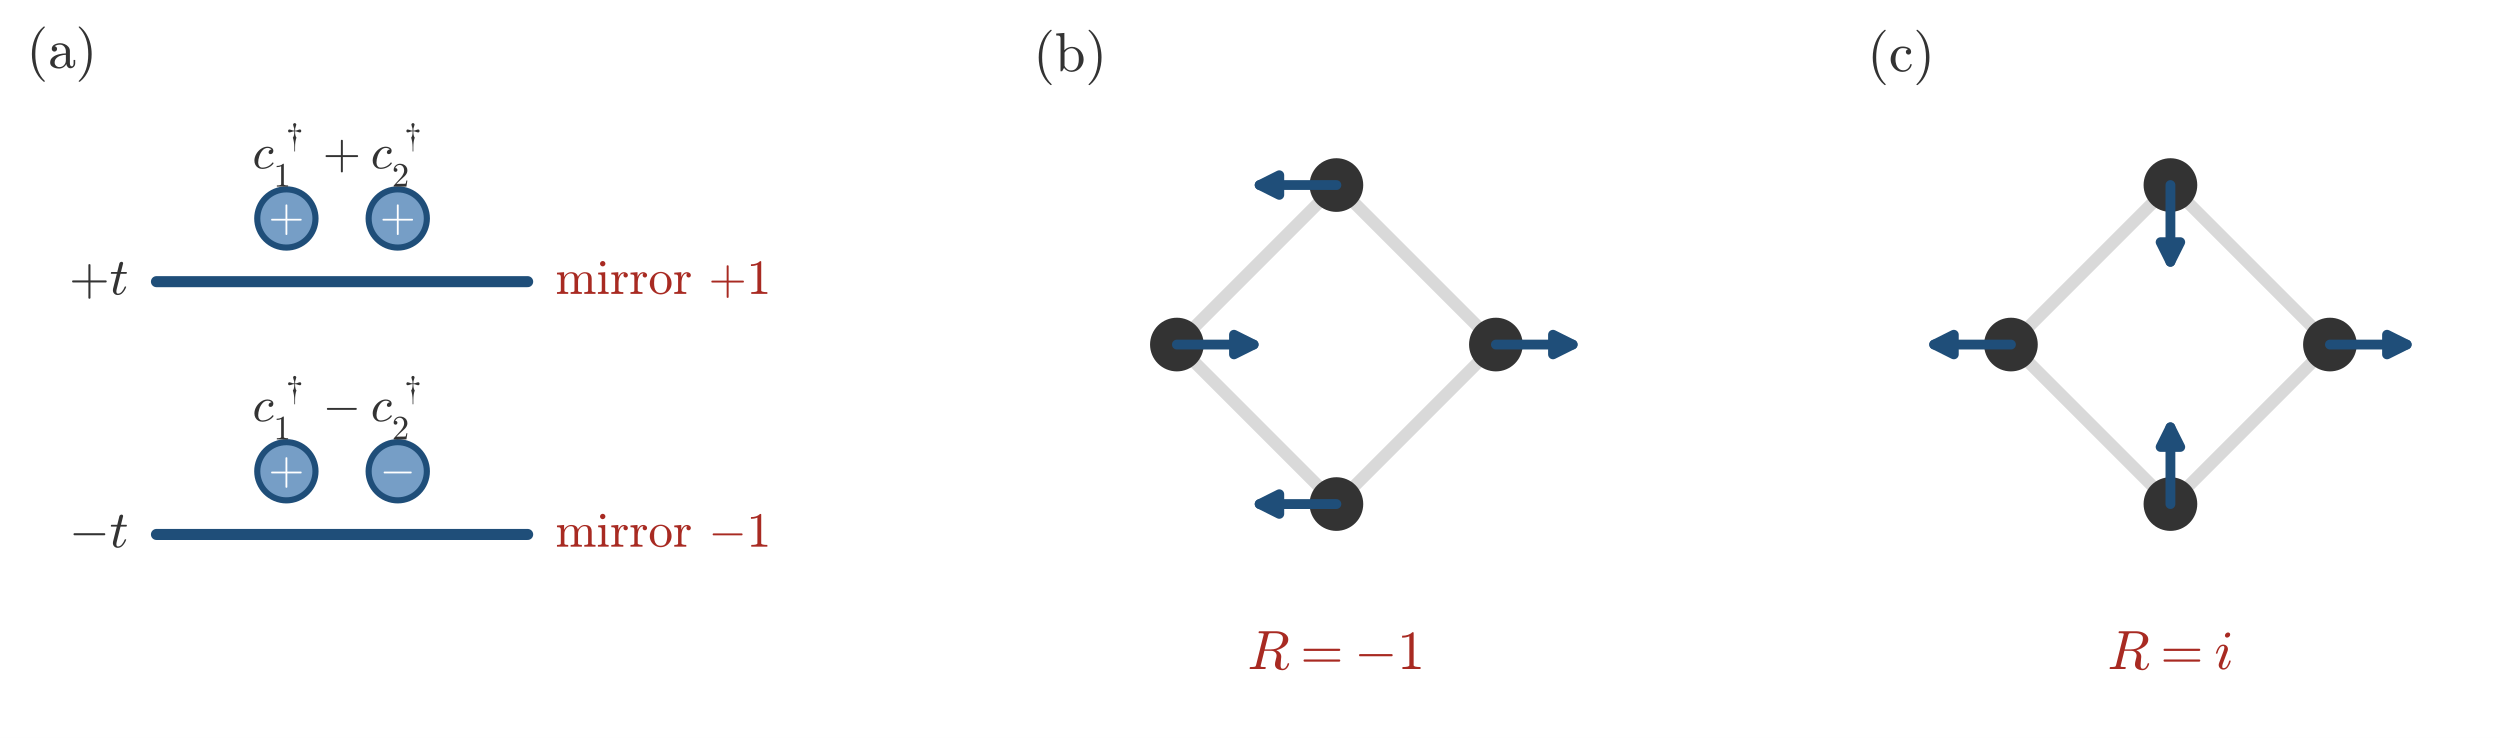
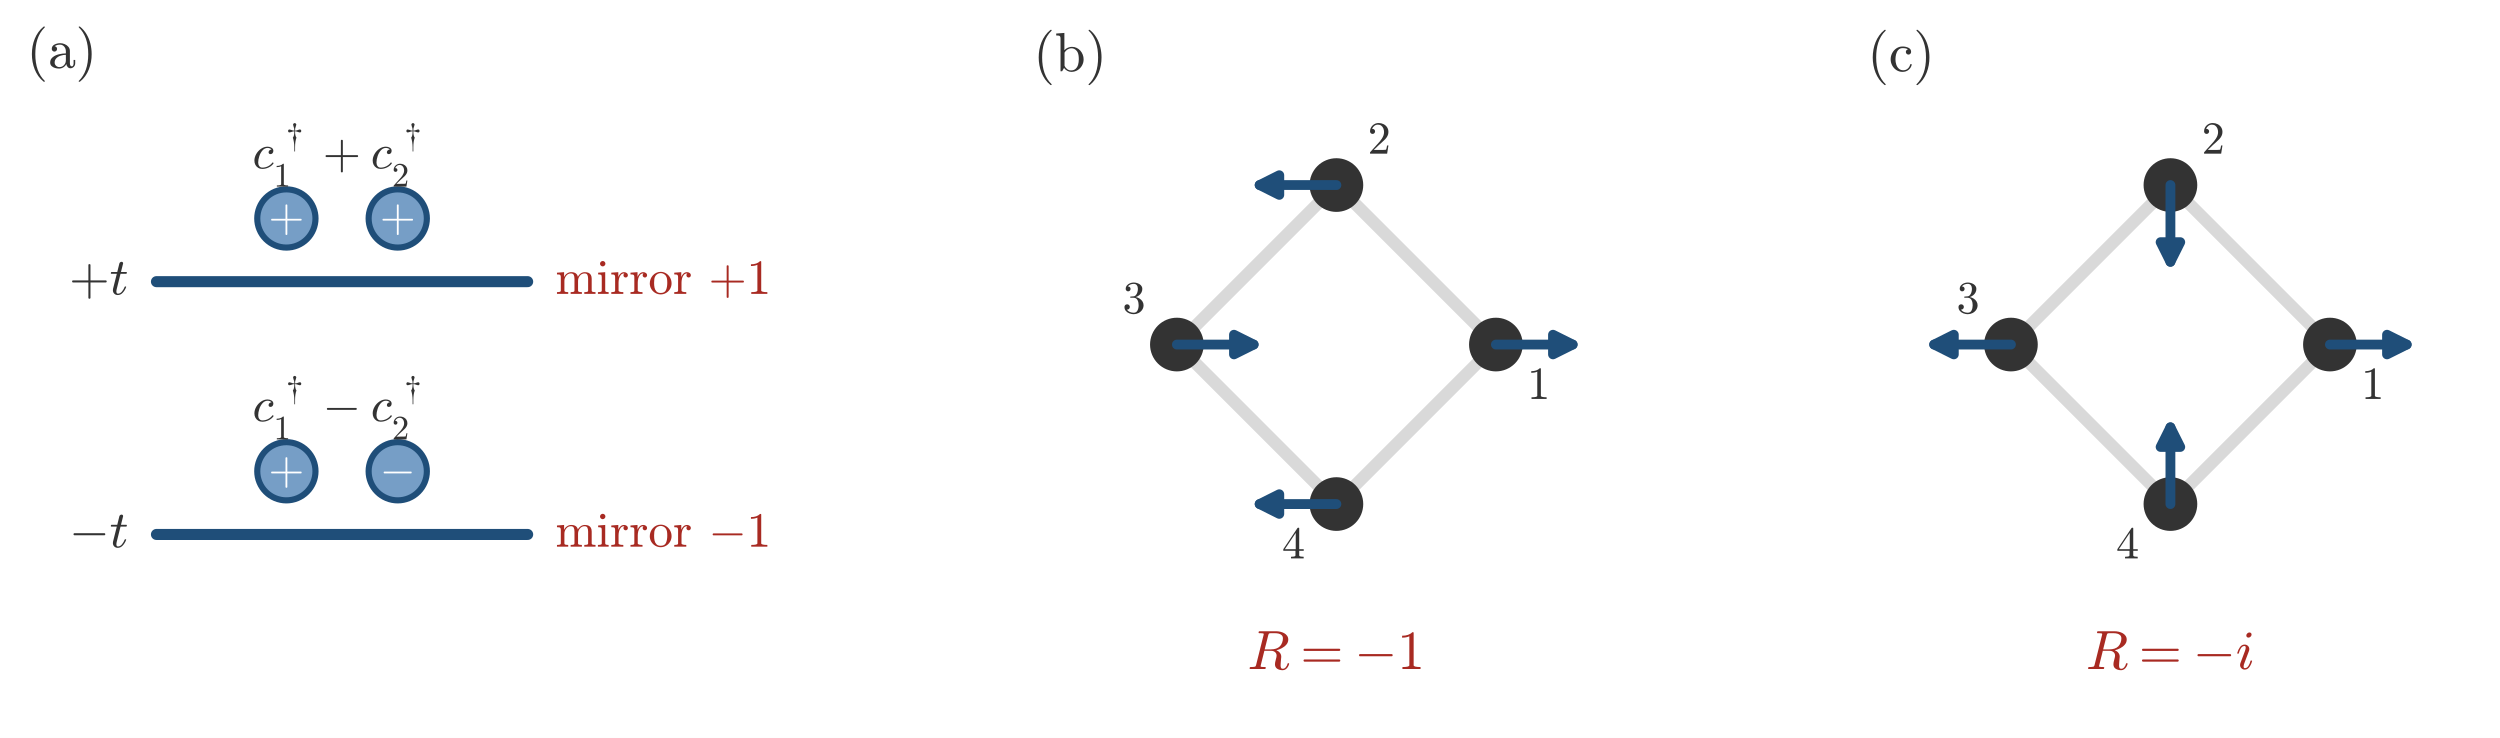
<svg xmlns="http://www.w3.org/2000/svg" xmlns:xlink="http://www.w3.org/1999/xlink" width="407.27pt" height="120.215pt" viewBox="0 0 407.27 120.215" version="1.1">
  <defs>
    <style type="text/css">*{stroke-linejoin: round; stroke-linecap: butt}</style>
  </defs>
  <g id="figure_1">
    <g id="patch_1">
      <path d="M 0 120.215  L 407.27 120.215  L 407.27 0  L 0 0  z " style="fill: #ffffff" />
    </g>
    <g id="axes_1">
      <g id="line2d_1">
        <path d="M 25.486 45.884  L 85.961 45.884  " clip-path="url(#pf03949cdcb)" style="fill: none; stroke: #1f4e79; stroke-width: 1.8; stroke-linecap: round" />
      </g>
      <g id="line2d_2">
        <path d="M 25.486 87.067  L 85.961 87.067  " clip-path="url(#pf03949cdcb)" style="fill: none; stroke: #1f4e79; stroke-width: 1.8; stroke-linecap: round" />
      </g>
      <g id="PathCollection_1">
        <defs>
          <path id="mb1631bc390" d="M 0 4.743  C 1.258 4.743 2.465 4.244 3.354 3.354  C 4.244 2.465 4.743 1.258 4.743 0  C 4.743 -1.258 4.244 -2.465 3.354 -3.354  C 2.465 -4.244 1.258 -4.743 0 -4.743  C -1.258 -4.743 -2.465 -4.244 -3.354 -3.354  C -4.244 -2.465 -4.743 -1.258 -4.743 0  C -4.743 1.258 -4.244 2.465 -3.354 3.354  C -2.465 4.244 -1.258 4.743 0 4.743  z " style="stroke: #1f4e79" />
        </defs>
        <g clip-path="url(#pf03949cdcb)">
          <use xlink:href="#mb1631bc390" x="46.652" y="35.589" style="fill: #769ec6; stroke: #1f4e79" />
        </g>
      </g>
      <g id="PathCollection_2">
        <g clip-path="url(#pf03949cdcb)">
          <use xlink:href="#mb1631bc390" x="64.795" y="35.589" style="fill: #769ec6; stroke: #1f4e79" />
        </g>
      </g>
      <g id="text_1">
        <g style="fill: #333333" transform="translate(41.12357 27.49303) scale(0.08 -0.08)">
          <defs>
            <path id="Cmmi10-7f" d="M 750 763  Q 750 484 892 290  Q 1034 97 1300 97  Q 1681 97 2032 272  Q 2384 447 2606 756  Q 2625 775 2656 775  Q 2688 775 2720 739  Q 2753 703 2753 672  Q 2753 647 2741 634  Q 2506 306 2109 117  Q 1713 -72 1288 -72  Q 981 -72 747 73  Q 513 219 384 462  Q 256 706 256 1013  Q 256 1444 497 1869  Q 738 2294 1138 2561  Q 1538 2828 1978 2828  Q 2266 2828 2495 2689  Q 2725 2550 2725 2278  Q 2725 2103 2623 1979  Q 2522 1856 2350 1856  Q 2247 1856 2176 1920  Q 2106 1984 2106 2088  Q 2106 2238 2215 2344  Q 2325 2450 2472 2450  L 2484 2450  Q 2409 2559 2267 2611  Q 2125 2663 1972 2663  Q 1597 2663 1315 2342  Q 1034 2022 892 1576  Q 750 1131 750 763  z " transform="scale(0.015625)" />
            <path id="STIXGeneral-Regular-329" d="M 1536 -954  L 1536 -166  Q 1536 282 1459 790  Q 1382 1299 1267 1619  Q 1536 1894 1536 2803  Q 1242 2778 954 2662  Q 749 2586 659 2586  Q 378 2586 378 2861  Q 378 2982 448 3062  Q 518 3142 627 3142  Q 730 3142 941 3059  Q 1280 2925 1536 2918  Q 1536 3181 1507 3337  Q 1478 3494 1382 3738  Q 1306 3930 1306 4038  Q 1306 4147 1398 4236  Q 1491 4326 1606 4326  Q 1722 4326 1814 4236  Q 1907 4147 1907 4038  Q 1907 3942 1824 3738  Q 1728 3501 1702 3344  Q 1677 3187 1677 2918  Q 1933 2925 2266 3059  Q 2470 3142 2586 3142  Q 2688 3142 2758 3062  Q 2829 2982 2829 2860  Q 2829 2739 2761 2662  Q 2694 2586 2592 2586  Q 2458 2586 2253 2662  Q 1952 2778 1677 2803  Q 1677 1901 1939 1619  Q 1677 941 1677 -166  L 1677 -954  L 1536 -954  z " transform="scale(0.015625)" />
            <path id="Cmr10-64" d="M 594 0  L 594 225  Q 1394 225 1394 428  L 1394 3788  Q 1063 3628 556 3628  L 556 3853  Q 1341 3853 1741 4263  L 1831 4263  Q 1853 4263 1873 4245  Q 1894 4228 1894 4206  L 1894 428  Q 1894 225 2694 225  L 2694 0  L 594 0  z " transform="scale(0.015625)" />
            <path id="Cmr10-4c" d="M 481 1472  Q 428 1472 393 1512  Q 359 1553 359 1600  Q 359 1647 393 1687  Q 428 1728 481 1728  L 2363 1728  L 2363 3616  Q 2363 3666 2400 3698  Q 2438 3731 2491 3731  Q 2538 3731 2578 3698  Q 2619 3666 2619 3616  L 2619 1728  L 4500 1728  Q 4547 1728 4581 1687  Q 4616 1647 4616 1600  Q 4616 1553 4581 1512  Q 4547 1472 4500 1472  L 2619 1472  L 2619 -416  Q 2619 -466 2578 -498  Q 2538 -531 2491 -531  Q 2438 -531 2400 -498  Q 2363 -466 2363 -416  L 2363 1472  L 481 1472  z " transform="scale(0.015625)" />
            <path id="Cmr10-31" d="M 319 0  L 319 172  Q 319 188 331 206  L 1325 1306  Q 1550 1550 1690 1715  Q 1831 1881 1968 2097  Q 2106 2313 2186 2536  Q 2266 2759 2266 3009  Q 2266 3272 2169 3511  Q 2072 3750 1880 3894  Q 1688 4038 1416 4038  Q 1138 4038 916 3870  Q 694 3703 603 3438  Q 628 3444 672 3444  Q 816 3444 917 3347  Q 1019 3250 1019 3097  Q 1019 2950 917 2848  Q 816 2747 672 2747  Q 522 2747 420 2851  Q 319 2956 319 3097  Q 319 3338 409 3548  Q 500 3759 670 3923  Q 841 4088 1055 4175  Q 1269 4263 1509 4263  Q 1875 4263 2190 4108  Q 2506 3953 2690 3670  Q 2875 3388 2875 3009  Q 2875 2731 2753 2481  Q 2631 2231 2440 2026  Q 2250 1822 1953 1562  Q 1656 1303 1563 1216  L 838 519  L 1453 519  Q 1906 519 2211 526  Q 2516 534 2534 550  Q 2609 631 2688 1141  L 2875 1141  L 2694 0  L 319 0  z " transform="scale(0.015625)" />
          </defs>
          <use xlink:href="#Cmmi10-7f" transform="translate(0 0.805573)" />
          <use xlink:href="#STIXGeneral-Regular-329" transform="translate(68.47311 45.68438) scale(0.7)" />
          <use xlink:href="#Cmr10-64" transform="translate(43.21289 -36.37656) scale(0.7)" />
          <use xlink:href="#Cmr10-4c" transform="translate(143.1936 0.805573)" />
          <use xlink:href="#Cmmi10-7f" transform="translate(240.8792 0.805573)" />
          <use xlink:href="#STIXGeneral-Regular-329" transform="translate(309.3523 45.68438) scale(0.7)" />
          <use xlink:href="#Cmr10-31" transform="translate(284.0921 -36.37656) scale(0.7)" />
        </g>
      </g>
      <g id="text_2">
        <g style="fill: #a82a22" transform="translate(90.49657 47.88042) scale(0.08 -0.08)">
          <defs>
            <path id="Cmr10-38" d="M 191 0  L 191 225  Q 409 225 550 259  Q 691 294 691 428  L 691 2175  Q 691 2347 639 2423  Q 588 2500 491 2517  Q 394 2534 191 2534  L 191 2759  L 1119 2828  L 1119 2203  Q 1247 2478 1498 2653  Q 1750 2828 2047 2828  Q 2784 2828 2913 2228  Q 3041 2497 3287 2662  Q 3534 2828 3828 2828  Q 4119 2828 4317 2734  Q 4516 2641 4616 2448  Q 4716 2256 4716 1966  L 4716 428  Q 4716 294 4858 259  Q 5000 225 5216 225  L 5216 0  L 3750 0  L 3750 225  Q 3969 225 4109 259  Q 4250 294 4250 428  L 4250 1947  Q 4250 2269 4159 2466  Q 4069 2663 3788 2663  Q 3419 2663 3178 2366  Q 2938 2069 2938 1691  L 2938 428  Q 2938 294 3078 259  Q 3219 225 3438 225  L 3438 0  L 1972 0  L 1972 225  Q 2191 225 2331 259  Q 2472 294 2472 428  L 2472 1947  Q 2472 2259 2381 2461  Q 2291 2663 2009 2663  Q 1638 2663 1398 2366  Q 1159 2069 1159 1691  L 1159 428  Q 1159 294 1300 259  Q 1441 225 1656 225  L 1656 0  L 191 0  z " transform="scale(0.015625)" />
            <path id="Cmr10-24" d="M 197 0  L 197 225  Q 416 225 556 259  Q 697 294 697 428  L 697 2175  Q 697 2422 601 2478  Q 506 2534 225 2534  L 225 2759  L 1147 2828  L 1147 428  Q 1147 294 1269 259  Q 1391 225 1594 225  L 1594 0  L 197 0  z M 469 3928  Q 469 4069 575 4175  Q 681 4281 819 4281  Q 909 4281 993 4234  Q 1078 4188 1125 4103  Q 1172 4019 1172 3928  Q 1172 3791 1065 3684  Q 959 3578 819 3578  Q 681 3578 575 3684  Q 469 3791 469 3928  z " transform="scale(0.015625)" />
            <path id="Cmr10-84" d="M 166 0  L 166 225  Q 384 225 525 259  Q 666 294 666 428  L 666 2175  Q 666 2347 614 2423  Q 563 2500 466 2517  Q 369 2534 166 2534  L 166 2759  L 1081 2828  L 1081 2203  Q 1184 2481 1375 2654  Q 1566 2828 1838 2828  Q 2028 2828 2178 2715  Q 2328 2603 2328 2419  Q 2328 2303 2245 2217  Q 2163 2131 2041 2131  Q 1922 2131 1837 2215  Q 1753 2300 1753 2419  Q 1753 2591 1875 2663  L 1838 2663  Q 1578 2663 1414 2475  Q 1250 2288 1181 2009  Q 1113 1731 1113 1478  L 1113 428  Q 1113 225 1734 225  L 1734 0  L 166 0  z " transform="scale(0.015625)" />
            <path id="Cmr10-42" d="M 1600 -72  Q 1216 -72 887 123  Q 559 319 368 647  Q 178 975 178 1363  Q 178 1656 283 1928  Q 388 2200 583 2414  Q 778 2628 1037 2748  Q 1297 2869 1600 2869  Q 1994 2869 2317 2661  Q 2641 2453 2828 2104  Q 3016 1756 3016 1363  Q 3016 978 2825 648  Q 2634 319 2307 123  Q 1981 -72 1600 -72  z M 1600 116  Q 2113 116 2284 487  Q 2456 859 2456 1434  Q 2456 1756 2422 1967  Q 2388 2178 2272 2350  Q 2200 2456 2089 2536  Q 1978 2616 1854 2658  Q 1731 2700 1600 2700  Q 1400 2700 1220 2609  Q 1041 2519 922 2350  Q 803 2169 770 1951  Q 738 1734 738 1434  Q 738 1075 800 789  Q 863 503 1052 309  Q 1241 116 1600 116  z " transform="scale(0.015625)" />
            <path id="Cmr10-53" transform="scale(0.015625)" />
          </defs>
          <use xlink:href="#Cmr10-38" transform="translate(0 0.109375)" />
          <use xlink:href="#Cmr10-24" transform="translate(83.30078 0.109375)" />
          <use xlink:href="#Cmr10-84" transform="translate(110.9863 0.109375)" />
          <use xlink:href="#Cmr10-84" transform="translate(150.0977 0.109375)" />
          <use xlink:href="#Cmr10-42" transform="translate(189.209 0.109375)" />
          <use xlink:href="#Cmr10-84" transform="translate(239.209 0.109375)" />
          <use xlink:href="#Cmr10-53" transform="translate(278.3203 0.109375)" />
          <use xlink:href="#Cmr10-4c" transform="translate(311.6211 0.109375)" />
          <use xlink:href="#Cmr10-64" transform="translate(389.3066 0.109375)" />
        </g>
      </g>
      <g id="PathCollection_3">
        <g clip-path="url(#pf03949cdcb)">
          <use xlink:href="#mb1631bc390" x="46.652" y="76.771" style="fill: #769ec6; stroke: #1f4e79" />
        </g>
      </g>
      <g id="PathCollection_4">
        <g clip-path="url(#pf03949cdcb)">
          <use xlink:href="#mb1631bc390" x="64.795" y="76.771" style="fill: #769ec6; stroke: #1f4e79" />
        </g>
      </g>
      <g id="text_3">
        <g style="fill: #333333" transform="translate(41.12357 68.67562) scale(0.08 -0.08)">
          <defs>
            <path id="Cmsy10-11" d="M 653 1472  Q 600 1472 565 1512  Q 531 1553 531 1600  Q 531 1647 565 1687  Q 600 1728 653 1728  L 4325 1728  Q 4375 1728 4408 1687  Q 4441 1647 4441 1600  Q 4441 1553 4408 1512  Q 4375 1472 4325 1472  L 653 1472  z " transform="scale(0.015625)" />
          </defs>
          <use xlink:href="#Cmmi10-7f" transform="translate(0 0.805573)" />
          <use xlink:href="#STIXGeneral-Regular-329" transform="translate(68.47311 45.68438) scale(0.7)" />
          <use xlink:href="#Cmr10-64" transform="translate(43.21289 -36.37656) scale(0.7)" />
          <use xlink:href="#Cmsy10-11" transform="translate(143.1936 0.805573)" />
          <use xlink:href="#Cmmi10-7f" transform="translate(240.8792 0.805573)" />
          <use xlink:href="#STIXGeneral-Regular-329" transform="translate(309.3523 45.68438) scale(0.7)" />
          <use xlink:href="#Cmr10-31" transform="translate(284.0921 -36.37656) scale(0.7)" />
        </g>
      </g>
      <g id="text_4">
        <g style="fill: #a82a22" transform="translate(90.49657 89.06301) scale(0.08 -0.08)">
          <use xlink:href="#Cmr10-38" transform="translate(0 0.109375)" />
          <use xlink:href="#Cmr10-24" transform="translate(83.30078 0.109375)" />
          <use xlink:href="#Cmr10-84" transform="translate(110.9863 0.109375)" />
          <use xlink:href="#Cmr10-84" transform="translate(150.0977 0.109375)" />
          <use xlink:href="#Cmr10-42" transform="translate(189.209 0.109375)" />
          <use xlink:href="#Cmr10-84" transform="translate(239.209 0.109375)" />
          <use xlink:href="#Cmr10-53" transform="translate(278.3203 0.109375)" />
          <use xlink:href="#Cmsy10-11" transform="translate(311.6211 0.109375)" />
          <use xlink:href="#Cmr10-64" transform="translate(389.3066 0.109375)" />
        </g>
      </g>
      <g id="text_5">
        <g style="fill: #333333" transform="translate(11.26057 48.00518) scale(0.085 -0.085)">
          <defs>
            <path id="Cmmi10-30" d="M 397 519  Q 397 613 416 697  L 878 2534  L 206 2534  Q 141 2534 141 2619  Q 166 2759 225 2759  L 934 2759  L 1191 3803  Q 1216 3888 1291 3947  Q 1366 4006 1459 4006  Q 1541 4006 1595 3957  Q 1650 3909 1650 3828  Q 1650 3809 1648 3798  Q 1647 3788 1644 3775  L 1388 2759  L 2047 2759  Q 2113 2759 2113 2675  Q 2109 2659 2100 2621  Q 2091 2584 2075 2559  Q 2059 2534 2028 2534  L 1331 2534  L 872 684  Q 825 503 825 372  Q 825 97 1013 97  Q 1294 97 1511 361  Q 1728 625 1844 941  Q 1869 978 1894 978  L 1972 978  Q 1997 978 2012 961  Q 2028 944 2028 922  Q 2028 909 2022 903  Q 1881 516 1612 222  Q 1344 -72 997 -72  Q 744 -72 570 93  Q 397 259 397 519  z " transform="scale(0.015625)" />
          </defs>
          <use xlink:href="#Cmr10-4c" transform="translate(0 0.40625)" />
          <use xlink:href="#Cmmi10-30" transform="translate(77.68555 0.40625)" />
        </g>
      </g>
      <g id="text_6">
        <g style="fill: #333333" transform="translate(11.26057 89.18777) scale(0.085 -0.085)">
          <use xlink:href="#Cmsy10-11" transform="translate(0 0.40625)" />
          <use xlink:href="#Cmmi10-30" transform="translate(77.68555 0.40625)" />
        </g>
      </g>
      <g id="text_7">
        <g style="fill: #333333" transform="translate(4.32 11.07) scale(0.09 -0.09)">
          <defs>
            <path id="Cmr10-77" d="M 1984 -1588  Q 1628 -1306 1370 -942  Q 1113 -578 948 -165  Q 784 247 703 697  Q 622 1147 622 1600  Q 622 2059 703 2509  Q 784 2959 951 3375  Q 1119 3791 1378 4153  Q 1638 4516 1984 4788  Q 1984 4800 2016 4800  L 2075 4800  Q 2094 4800 2109 4783  Q 2125 4766 2125 4744  Q 2125 4716 2113 4703  Q 1800 4397 1592 4047  Q 1384 3697 1257 3301  Q 1131 2906 1075 2482  Q 1019 2059 1019 1600  Q 1019 -434 2106 -1491  Q 2125 -1509 2125 -1544  Q 2125 -1559 2108 -1579  Q 2091 -1600 2075 -1600  L 2016 -1600  Q 1984 -1600 1984 -1588  z " transform="scale(0.015625)" />
            <path id="Cmr10-73" d="M 256 628  Q 256 1009 556 1248  Q 856 1488 1276 1586  Q 1697 1684 2075 1684  L 2075 1947  Q 2075 2131 1994 2304  Q 1913 2478 1759 2589  Q 1606 2700 1422 2700  Q 997 2700 775 2509  Q 897 2509 976 2417  Q 1056 2325 1056 2203  Q 1056 2075 965 1984  Q 875 1894 750 1894  Q 622 1894 531 1984  Q 441 2075 441 2203  Q 441 2541 747 2705  Q 1053 2869 1422 2869  Q 1681 2869 1943 2758  Q 2206 2647 2373 2440  Q 2541 2234 2541 1959  L 2541 519  Q 2541 394 2594 289  Q 2647 184 2759 184  Q 2866 184 2917 290  Q 2969 397 2969 519  L 2969 928  L 3156 928  L 3156 519  Q 3156 375 3081 245  Q 3006 116 2879 39  Q 2753 -38 2606 -38  Q 2419 -38 2283 107  Q 2147 253 2131 453  Q 2013 213 1781 70  Q 1550 -72 1288 -72  Q 1044 -72 808 0  Q 572 72 414 226  Q 256 381 256 628  z M 775 628  Q 775 403 940 250  Q 1106 97 1331 97  Q 1538 97 1706 200  Q 1875 303 1975 481  Q 2075 659 2075 856  L 2075 1522  Q 1784 1522 1479 1426  Q 1175 1331 975 1128  Q 775 925 775 628  z " transform="scale(0.015625)" />
            <path id="Cmr10-44" d="M 416 -1600  Q 359 -1600 359 -1544  Q 359 -1516 372 -1503  Q 1466 -434 1466 1600  Q 1466 3634 384 4691  Q 359 4706 359 4744  Q 359 4766 376 4783  Q 394 4800 416 4800  L 475 4800  Q 494 4800 506 4788  Q 966 4425 1272 3906  Q 1578 3388 1720 2800  Q 1863 2213 1863 1600  Q 1863 1147 1786 708  Q 1709 269 1542 -157  Q 1375 -584 1119 -945  Q 863 -1306 506 -1588  Q 494 -1600 475 -1600  L 416 -1600  z " transform="scale(0.015625)" />
          </defs>
          <use xlink:href="#Cmr10-77" />
          <use xlink:href="#Cmr10-73" transform="translate(38.8125 0)" />
          <use xlink:href="#Cmr10-44" transform="translate(88.8125 0)" />
        </g>
      </g>
      <g id="text_8">
        <g style="fill: #ffffff" transform="translate(43.73907 37.66593) scale(0.075 -0.075)">
          <use xlink:href="#Cmr10-4c" />
        </g>
      </g>
      <g id="text_9">
        <g style="fill: #ffffff" transform="translate(61.8815 37.66593) scale(0.075 -0.075)">
          <use xlink:href="#Cmr10-4c" />
        </g>
      </g>
      <g id="text_10">
        <g style="fill: #ffffff" transform="translate(43.73907 78.84852) scale(0.075 -0.075)">
          <use xlink:href="#Cmr10-4c" />
        </g>
      </g>
      <g id="text_11">
        <g style="fill: #ffffff" transform="translate(61.86978 78.84852) scale(0.075 -0.075)">
          <use xlink:href="#Cmsy10-11" />
        </g>
      </g>
    </g>
    <g id="axes_2">
      <g id="line2d_3">
        <path d="M 243.693 56.131  L 217.709 30.147  L 191.725 56.131  L 217.709 82.115  L 243.693 56.131  " clip-path="url(#p71418ab9e5)" style="fill: none; stroke: #d9d9d9; stroke-width: 2; stroke-linecap: round" />
      </g>
      <g id="PathCollection_5">
        <defs>
          <path id="mb37b11cfed" d="M 0 3.873  C 1.027 3.873 2.012 3.465 2.739 2.739  C 3.465 2.012 3.873 1.027 3.873 0  C 3.873 -1.027 3.465 -2.012 2.739 -2.739  C 2.012 -3.465 1.027 -3.873 0 -3.873  C -1.027 -3.873 -2.012 -3.465 -2.739 -2.739  C -3.465 -2.012 -3.873 -1.027 -3.873 0  C -3.873 1.027 -3.465 2.012 -2.739 2.739  C -2.012 3.465 -1.027 3.873 0 3.873  z " style="stroke: #333333" />
        </defs>
        <g clip-path="url(#p71418ab9e5)">
          <use xlink:href="#mb37b11cfed" x="243.693" y="56.131" style="fill: #333333; stroke: #333333" />
        </g>
      </g>
      <g id="PathCollection_6">
        <g clip-path="url(#p71418ab9e5)">
          <use xlink:href="#mb37b11cfed" x="217.709" y="30.147" style="fill: #333333; stroke: #333333" />
        </g>
      </g>
      <g id="PathCollection_7">
        <g clip-path="url(#p71418ab9e5)">
          <use xlink:href="#mb37b11cfed" x="191.725" y="56.131" style="fill: #333333; stroke: #333333" />
        </g>
      </g>
      <g id="PathCollection_8">
        <g clip-path="url(#p71418ab9e5)">
          <use xlink:href="#mb37b11cfed" x="217.709" y="82.115" style="fill: #333333; stroke: #333333" />
        </g>
      </g>
      <g id="text_12">
        <g style="fill: #a82a22" transform="translate(203.2189 109.0458) scale(0.09 -0.09)">
          <defs>
            <path id="Cmmi10-70" d="M 313 0  Q 250 0 250 84  Q 253 100 262 139  Q 272 178 289 201  Q 306 225 331 225  Q 722 225 878 269  Q 959 297 997 441  L 1875 3956  Q 1888 4019 1888 4044  Q 1888 4113 1813 4122  Q 1691 4147 1350 4147  Q 1288 4147 1288 4231  Q 1291 4247 1300 4286  Q 1309 4325 1326 4348  Q 1344 4372 1369 4372  L 3309 4372  Q 3541 4372 3791 4319  Q 4041 4266 4250 4152  Q 4459 4038 4593 3848  Q 4728 3659 4728 3406  Q 4728 3084 4515 2831  Q 4303 2578 3978 2408  Q 3653 2238 3347 2169  Q 3597 2078 3756 1879  Q 3916 1681 3916 1422  Q 3916 1388 3914 1370  Q 3913 1353 3909 1331  L 3859 763  Q 3853 638 3847 550  Q 3841 463 3841 409  Q 3841 234 3892 129  Q 3944 25 4097 25  Q 4297 25 4448 211  Q 4600 397 4647 616  Q 4675 672 4709 672  L 4769 672  Q 4831 672 4831 588  Q 4784 403 4682 237  Q 4581 72 4426 -34  Q 4272 -141 4091 -141  Q 3716 -141 3452 26  Q 3188 194 3188 550  Q 3188 684 3213 788  L 3353 1356  Q 3378 1434 3378 1538  Q 3378 1803 3198 1954  Q 3019 2106 2747 2106  L 1959 2106  L 1538 416  Q 1522 363 1522 325  Q 1522 259 1600 250  Q 1722 225 2059 225  Q 2125 225 2125 141  Q 2103 50 2090 25  Q 2078 0 2016 0  L 313 0  z M 1997 2272  L 2706 2272  Q 3403 2272 3756 2625  Q 3919 2788 4014 3039  Q 4109 3291 4109 3541  Q 4109 3778 3970 3912  Q 3831 4047 3626 4097  Q 3422 4147 3175 4147  L 2747 4147  Q 2572 4147 2515 4117  Q 2459 4088 2413 3928  L 1997 2272  z " transform="scale(0.015625)" />
            <path id="Cmr10-29" d="M 481 850  Q 428 850 393 890  Q 359 931 359 978  Q 359 1031 393 1068  Q 428 1106 481 1106  L 4500 1106  Q 4547 1106 4581 1068  Q 4616 1031 4616 978  Q 4616 931 4581 890  Q 4547 850 4500 850  L 481 850  z M 481 2094  Q 428 2094 393 2131  Q 359 2169 359 2222  Q 359 2269 393 2309  Q 428 2350 481 2350  L 4500 2350  Q 4547 2350 4581 2309  Q 4616 2269 4616 2222  Q 4616 2169 4581 2131  Q 4547 2094 4500 2094  L 481 2094  z " transform="scale(0.015625)" />
          </defs>
          <use xlink:href="#Cmmi10-70" transform="translate(0 0.6875)" />
          <use xlink:href="#Cmr10-29" transform="translate(95.87896 0.6875)" />
          <use xlink:href="#Cmsy10-11" transform="translate(193.5646 0.6875)" />
          <use xlink:href="#Cmr10-64" transform="translate(271.2501 0.6875)" />
        </g>
      </g>
      <g id="text_13">
        <g style="fill: #333333" transform="translate(168.3389 11.6093) scale(0.09 -0.09)">
          <defs>
            <path id="Cmr10-41" d="M 666 0  L 666 3788  Q 666 3959 614 4036  Q 563 4113 466 4130  Q 369 4147 166 4147  L 166 4372  L 1113 4441  L 1113 2438  Q 1219 2556 1361 2645  Q 1503 2734 1665 2781  Q 1828 2828 1997 2828  Q 2284 2828 2529 2712  Q 2775 2597 2956 2394  Q 3138 2191 3239 1927  Q 3341 1663 3341 1381  Q 3341 994 3152 659  Q 2963 325 2636 126  Q 2309 -72 1919 -72  Q 1675 -72 1447 53  Q 1219 178 1069 384  L 850 0  L 666 0  z M 1131 628  Q 1238 394 1438 245  Q 1638 97 1881 97  Q 2213 97 2417 287  Q 2622 478 2703 768  Q 2784 1059 2784 1381  Q 2784 1922 2644 2203  Q 2581 2328 2473 2434  Q 2366 2541 2233 2602  Q 2100 2663 1953 2663  Q 1697 2663 1478 2527  Q 1259 2391 1131 2163  L 1131 628  z " transform="scale(0.015625)" />
          </defs>
          <use xlink:href="#Cmr10-77" />
          <use xlink:href="#Cmr10-41" transform="translate(38.8125 0)" />
          <use xlink:href="#Cmr10-44" transform="translate(94.32812 0)" />
        </g>
      </g>
      <g id="patch_2">
        <path d="M 243.693 56.131  Q 250.839 56.131 256.196 56.131  " style="fill: none; stroke: #1f4e79; stroke-width: 1.6; stroke-linecap: round" />
        <path d="M 252.996 54.531  L 256.196 56.131  L 252.996 57.731  z " style="fill: #1f4e79; stroke: #1f4e79; stroke-width: 1.6; stroke-linecap: round" />
      </g>
      <g id="patch_3">
        <path d="M 217.709 30.147  Q 210.563 30.147 205.206 30.147  " style="fill: none; stroke: #1f4e79; stroke-width: 1.6; stroke-linecap: round" />
        <path d="M 208.406 31.747  L 205.206 30.147  L 208.406 28.547  z " style="fill: #1f4e79; stroke: #1f4e79; stroke-width: 1.6; stroke-linecap: round" />
      </g>
      <g id="patch_4">
        <path d="M 191.725 56.131  Q 198.87 56.131 204.227 56.131  " style="fill: none; stroke: #1f4e79; stroke-width: 1.6; stroke-linecap: round" />
        <path d="M 201.027 54.531  L 204.227 56.131  L 201.027 57.731  z " style="fill: #1f4e79; stroke: #1f4e79; stroke-width: 1.6; stroke-linecap: round" />
      </g>
      <g id="patch_5">
        <path d="M 217.709 82.115  Q 210.563 82.115 205.206 82.115  " style="fill: none; stroke: #1f4e79; stroke-width: 1.6; stroke-linecap: round" />
        <path d="M 208.406 83.715  L 205.206 82.115  L 208.406 80.515  z " style="fill: #1f4e79; stroke: #1f4e79; stroke-width: 1.6; stroke-linecap: round" />
      </g>
+       <g id="text_14">
+         <g style="fill: #333333" transform="translate(248.8002 64.98427) scale(0.075 -0.075)">
+           <use xlink:href="#Cmr10-64" />
+         </g>
+       </g>
+       <g id="text_15">
+         <g style="fill: #333333" transform="translate(222.8159 25.03605) scale(0.075 -0.075)">
+           <use xlink:href="#Cmr10-31" />
+         </g>
+       </g>
+       <g id="text_16">
+         <g style="fill: #333333" transform="translate(182.8677 51.0203) scale(0.075 -0.075)">
+           <defs>
+             <path id="Cmr10-6e" d="M 609 494  Q 759 275 1012 169  Q 1266 63 1556 63  Q 1928 63 2084 380  Q 2241 697 2241 1100  Q 2241 1281 2208 1462  Q 2175 1644 2097 1800  Q 2019 1956 1883 2050  Q 1747 2144 1550 2144  L 1125 2144  Q 1069 2144 1069 2203  L 1069 2259  Q 1069 2309 1125 2309  L 1478 2338  Q 1703 2338 1851 2506  Q 2000 2675 2069 2917  Q 2138 3159 2138 3378  Q 2138 3684 1994 3881  Q 1850 4078 1556 4078  Q 1313 4078 1091 3986  Q 869 3894 738 3706  Q 750 3709 759 3711  Q 769 3713 781 3713  Q 925 3713 1022 3613  Q 1119 3513 1119 3372  Q 1119 3234 1022 3134  Q 925 3034 781 3034  Q 641 3034 541 3134  Q 441 3234 441 3372  Q 441 3647 606 3850  Q 772 4053 1033 4158  Q 1294 4263 1556 4263  Q 1750 4263 1965 4205  Q 2181 4147 2356 4039  Q 2531 3931 2642 3762  Q 2753 3594 2753 3378  Q 2753 3109 2633 2881  Q 2513 2653 2303 2487  Q 2094 2322 1844 2241  Q 2122 2188 2372 2031  Q 2622 1875 2773 1631  Q 2925 1388 2925 1106  Q 2925 753 2731 467  Q 2538 181 2222 20  Q 1906 -141 1556 -141  Q 1256 -141 954 -26  Q 653 88 461 316  Q 269 544 269 863  Q 269 1022 375 1128  Q 481 1234 641 1234  Q 744 1234 830 1186  Q 916 1138 964 1050  Q 1013 963 1013 863  Q 1013 706 903 600  Q 794 494 641 494  L 609 494  z " transform="scale(0.015625)" />
+           </defs>
+           <use xlink:href="#Cmr10-6e" />
+         </g>
+       </g>
+       <g id="text_17">
+         <g style="fill: #333333" transform="translate(208.852 90.96852) scale(0.075 -0.075)">
+           <defs>
+             <path id="Cmr10-3b" d="M 178 1056  L 178 1281  L 2156 4231  Q 2178 4263 2222 4263  L 2316 4263  Q 2388 4263 2388 4191  L 2388 1281  L 3016 1281  L 3016 1056  L 2388 1056  L 2388 428  Q 2388 297 2575 261  Q 2763 225 3009 225  L 3009 0  L 1247 0  L 1247 225  Q 1494 225 1681 261  Q 1869 297 1869 428  L 1869 1056  L 178 1056  z M 391 1281  L 1906 1281  L 1906 3547  L 391 1281  z " transform="scale(0.015625)" />
+           </defs>
+           <use xlink:href="#Cmr10-3b" />
+         </g>
+       </g>
    </g>
    <g id="axes_3">
      <g id="line2d_4">
        <path d="M 379.564 56.131  L 353.58 30.147  L 327.596 56.131  L 353.58 82.115  L 379.564 56.131  " clip-path="url(#p74de56e640)" style="fill: none; stroke: #d9d9d9; stroke-width: 2; stroke-linecap: round" />
      </g>
      <g id="PathCollection_9">
        <g clip-path="url(#p74de56e640)">
          <use xlink:href="#mb37b11cfed" x="379.564" y="56.131" style="fill: #333333; stroke: #333333" />
        </g>
      </g>
      <g id="PathCollection_10">
        <g clip-path="url(#p74de56e640)">
          <use xlink:href="#mb37b11cfed" x="353.58" y="30.147" style="fill: #333333; stroke: #333333" />
        </g>
      </g>
      <g id="PathCollection_11">
        <g clip-path="url(#p74de56e640)">
          <use xlink:href="#mb37b11cfed" x="327.596" y="56.131" style="fill: #333333; stroke: #333333" />
        </g>
      </g>
      <g id="PathCollection_12">
        <g clip-path="url(#p74de56e640)">
          <use xlink:href="#mb37b11cfed" x="353.58" y="82.115" style="fill: #333333; stroke: #333333" />
        </g>
      </g>
-       <g id="text_14">
-         <g style="fill: #a82a22" transform="translate(343.3202 109.0458) scale(0.09 -0.09)">
+       <g id="text_18">
+         <g style="fill: #a82a22" transform="translate(339.8102 109.0458) scale(0.09 -0.09)">
          <defs>
            <path id="Cmmi10-37" d="M 500 459  Q 500 578 550 709  L 1069 2088  Q 1153 2322 1153 2472  Q 1153 2663 1013 2663  Q 759 2663 595 2402  Q 431 2141 353 1819  Q 341 1778 300 1778  L 225 1778  Q 172 1778 172 1838  L 172 1856  Q 275 2238 487 2533  Q 700 2828 1025 2828  Q 1253 2828 1411 2678  Q 1569 2528 1569 2297  Q 1569 2178 1516 2047  L 997 672  Q 909 459 909 288  Q 909 97 1056 97  Q 1306 97 1473 364  Q 1641 631 1709 941  Q 1722 978 1759 978  L 1838 978  Q 1863 978 1878 961  Q 1894 944 1894 922  Q 1894 916 1888 903  Q 1800 541 1583 234  Q 1366 -72 1044 -72  Q 819 -72 659 83  Q 500 238 500 459  z M 1222 3878  Q 1222 4013 1334 4122  Q 1447 4231 1581 4231  Q 1691 4231 1761 4164  Q 1831 4097 1831 3994  Q 1831 3850 1717 3742  Q 1603 3634 1466 3634  Q 1363 3634 1292 3704  Q 1222 3775 1222 3878  z " transform="scale(0.015625)" />
          </defs>
          <use xlink:href="#Cmmi10-70" transform="translate(0 0.6875)" />
          <use xlink:href="#Cmr10-29" transform="translate(95.87896 0.6875)" />
-           <use xlink:href="#Cmmi10-37" transform="translate(193.5646 0.6875)" />
-         </g>
-       </g>
-       <g id="text_15">
+           <use xlink:href="#Cmsy10-11" transform="translate(193.5646 0.6875)" />
+           <use xlink:href="#Cmmi10-37" transform="translate(271.2501 0.6875)" />
+         </g>
+       </g>
+       <g id="text_19">
        <g style="fill: #333333" transform="translate(304.2101 11.6093) scale(0.09 -0.09)">
          <defs>
            <path id="Cmr10-7b" d="M 1594 -72  Q 1206 -72 890 129  Q 575 331 394 667  Q 213 1003 213 1381  Q 213 1759 392 2106  Q 572 2453 889 2661  Q 1206 2869 1594 2869  Q 1969 2869 2276 2722  Q 2584 2575 2584 2241  Q 2584 2116 2495 2023  Q 2406 1931 2278 1931  Q 2150 1931 2061 2023  Q 1972 2116 1972 2241  Q 1972 2353 2044 2436  Q 2116 2519 2222 2541  Q 2000 2681 1600 2681  Q 1294 2681 1106 2478  Q 919 2275 844 1975  Q 769 1675 769 1381  Q 769 1072 861 783  Q 953 494 1158 305  Q 1363 116 1672 116  Q 1975 116 2187 302  Q 2400 488 2478 788  Q 2478 825 2528 825  L 2606 825  Q 2625 825 2640 808  Q 2656 791 2656 769  L 2656 750  Q 2559 372 2271 150  Q 1984 -72 1594 -72  z " transform="scale(0.015625)" />
          </defs>
          <use xlink:href="#Cmr10-77" />
          <use xlink:href="#Cmr10-7b" transform="translate(38.8125 0)" />
          <use xlink:href="#Cmr10-44" transform="translate(83.20312 0)" />
        </g>
      </g>
      <g id="patch_6">
        <path d="M 379.564 56.131  Q 386.71 56.131 392.067 56.131  " style="fill: none; stroke: #1f4e79; stroke-width: 1.6; stroke-linecap: round" />
        <path d="M 388.867 54.531  L 392.067 56.131  L 388.867 57.731  z " style="fill: #1f4e79; stroke: #1f4e79; stroke-width: 1.6; stroke-linecap: round" />
      </g>
      <g id="patch_7">
        <path d="M 353.58 30.147  Q 353.58 37.292 353.58 42.649  " style="fill: none; stroke: #1f4e79; stroke-width: 1.6; stroke-linecap: round" />
        <path d="M 355.18 39.449  L 353.58 42.649  L 351.98 39.449  z " style="fill: #1f4e79; stroke: #1f4e79; stroke-width: 1.6; stroke-linecap: round" />
      </g>
      <g id="patch_8">
        <path d="M 327.596 56.131  Q 320.45 56.131 315.093 56.131  " style="fill: none; stroke: #1f4e79; stroke-width: 1.6; stroke-linecap: round" />
        <path d="M 318.293 57.731  L 315.093 56.131  L 318.293 54.531  z " style="fill: #1f4e79; stroke: #1f4e79; stroke-width: 1.6; stroke-linecap: round" />
      </g>
      <g id="patch_9">
        <path d="M 353.58 82.115  Q 353.58 74.97 353.58 69.613  " style="fill: none; stroke: #1f4e79; stroke-width: 1.6; stroke-linecap: round" />
        <path d="M 351.98 72.813  L 353.58 69.613  L 355.18 72.813  z " style="fill: #1f4e79; stroke: #1f4e79; stroke-width: 1.6; stroke-linecap: round" />
+       </g>
+       <g id="text_20">
+         <g style="fill: #333333" transform="translate(384.6714 64.98427) scale(0.075 -0.075)">
+           <use xlink:href="#Cmr10-64" />
+         </g>
+       </g>
+       <g id="text_21">
+         <g style="fill: #333333" transform="translate(358.6872 25.03605) scale(0.075 -0.075)">
+           <use xlink:href="#Cmr10-31" />
+         </g>
+       </g>
+       <g id="text_22">
+         <g style="fill: #333333" transform="translate(318.739 51.0203) scale(0.075 -0.075)">
+           <use xlink:href="#Cmr10-6e" />
+         </g>
+       </g>
+       <g id="text_23">
+         <g style="fill: #333333" transform="translate(344.7232 90.96852) scale(0.075 -0.075)">
+           <use xlink:href="#Cmr10-3b" />
+         </g>
      </g>
    </g>
  </g>
  <defs>
    <clipPath id="pf03949cdcb">
      <rect x="4.32" y="6.761" width="142.116" height="109.134" />
    </clipPath>
    <clipPath id="p71418ab9e5">
      <rect x="168.339" y="6.761" width="98.74" height="109.134" />
    </clipPath>
    <clipPath id="p74de56e640">
      <rect x="304.21" y="6.761" width="98.74" height="109.134" />
    </clipPath>
  </defs>
</svg>
